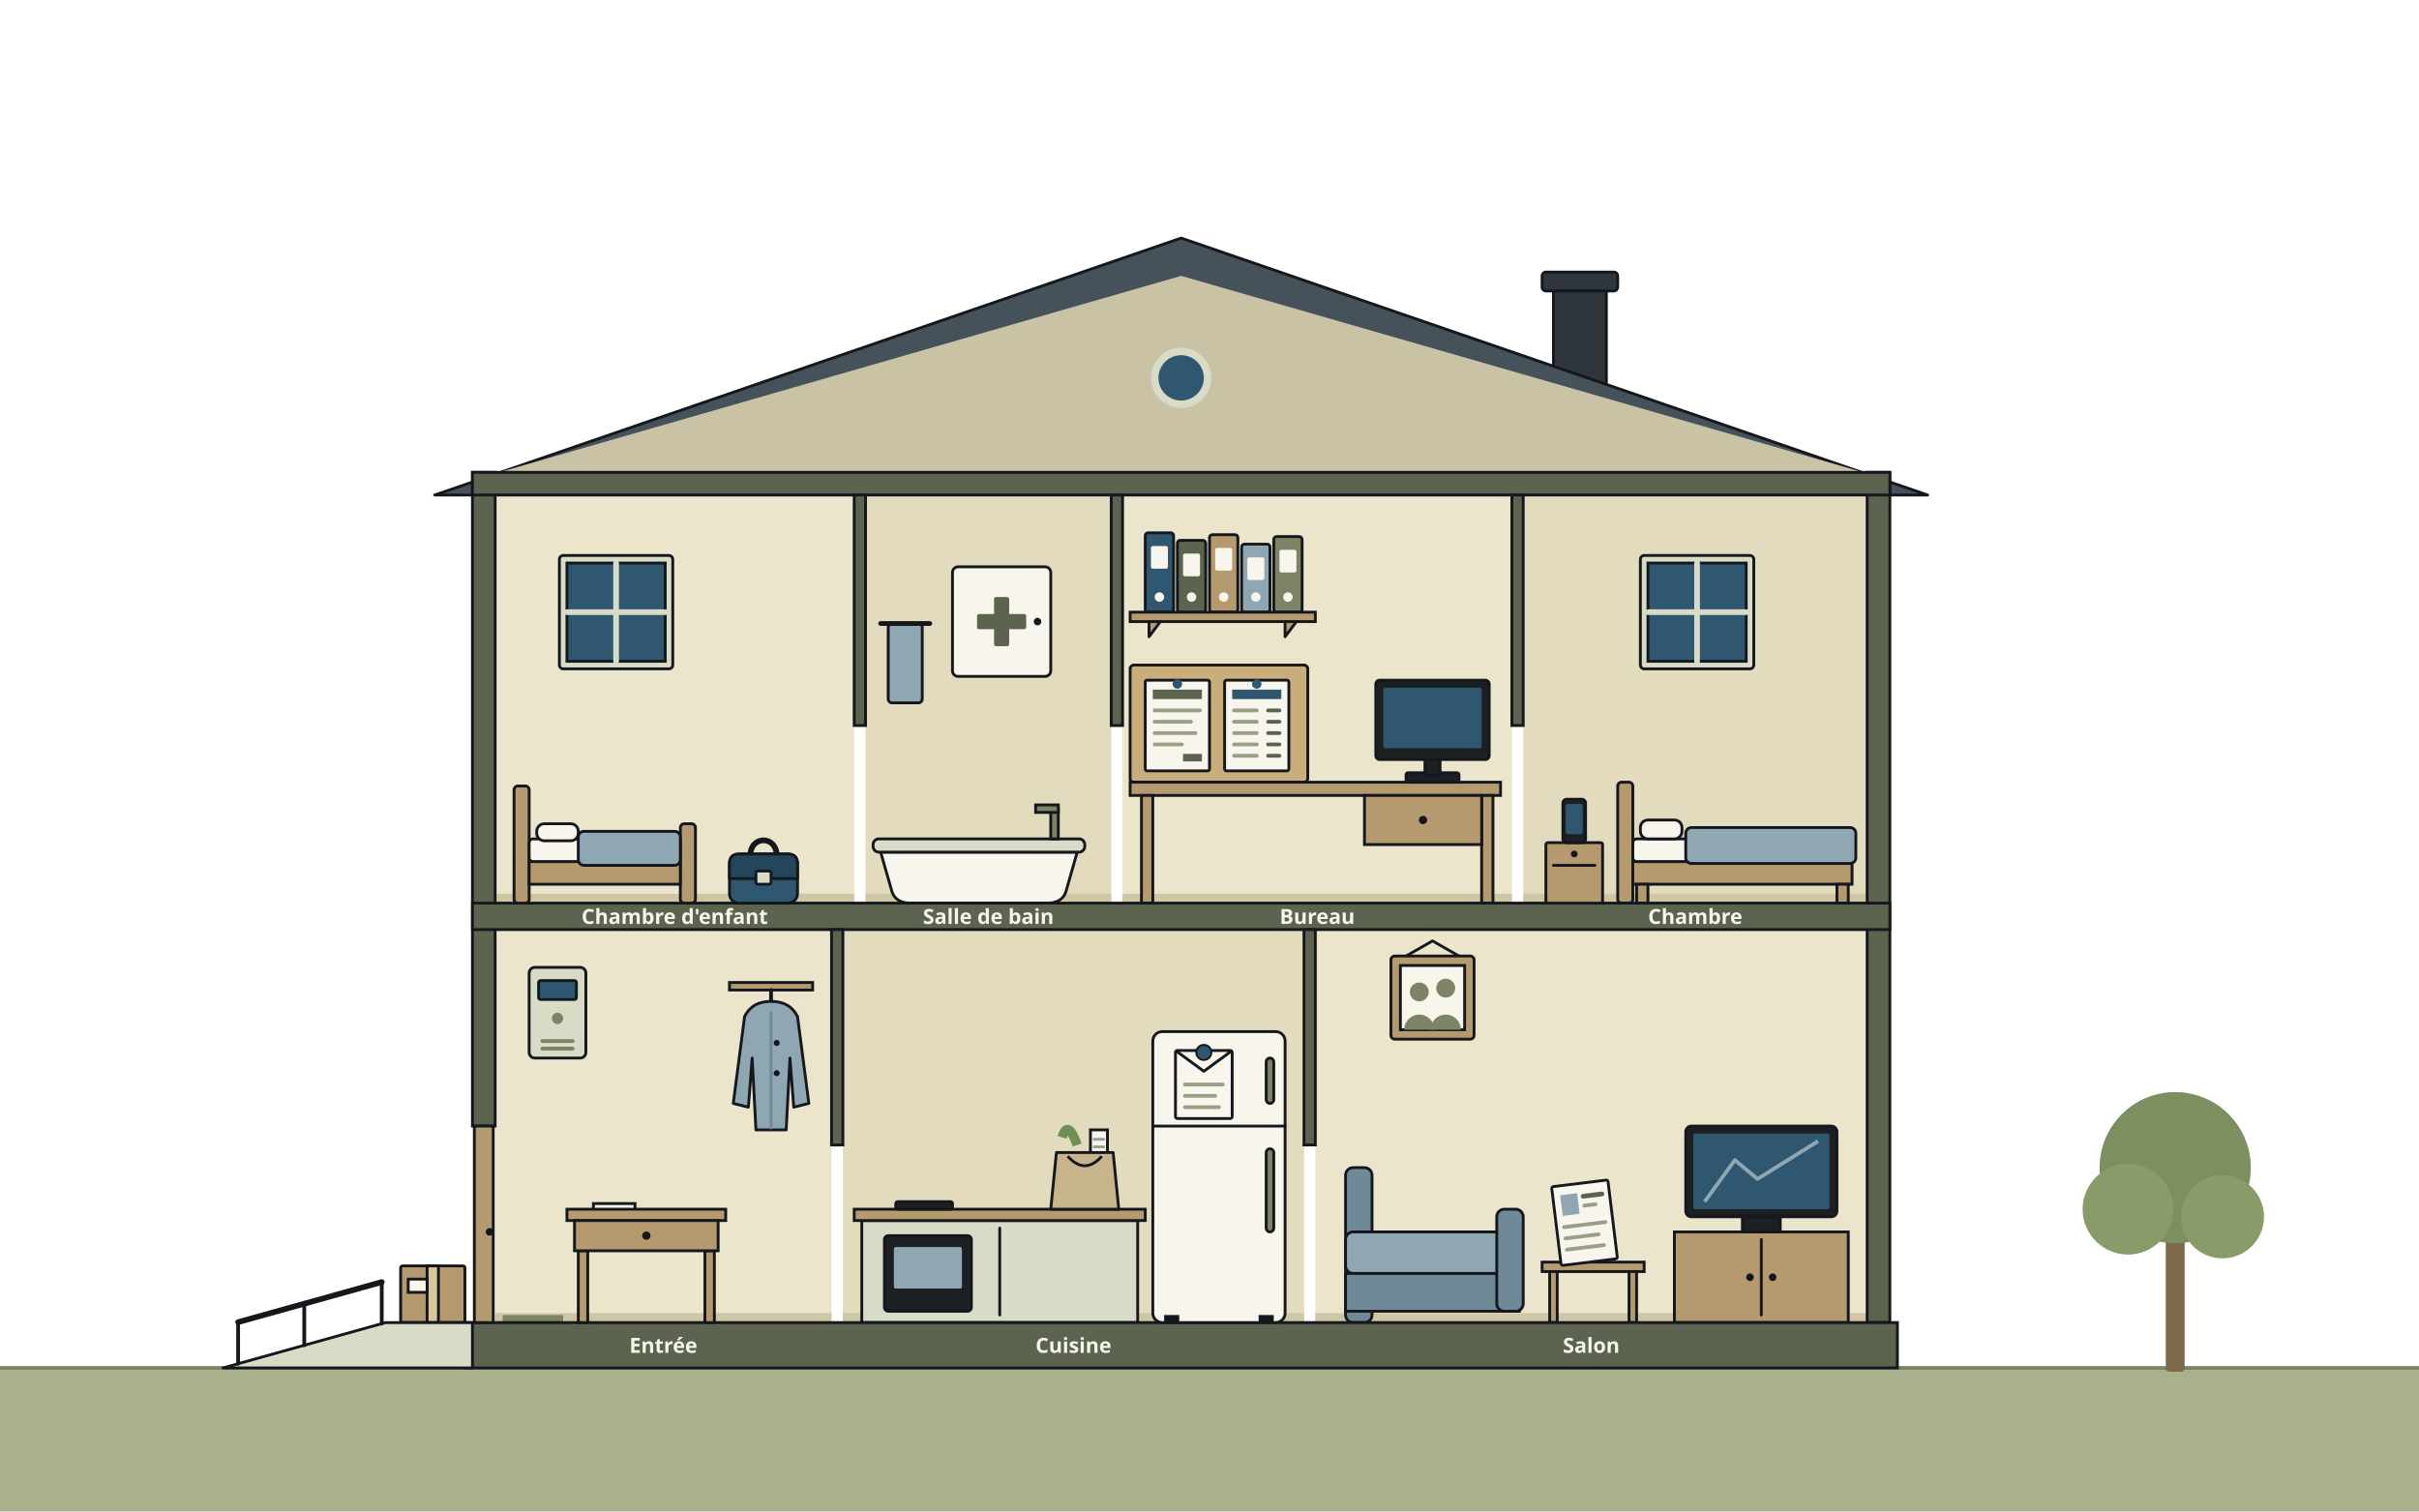
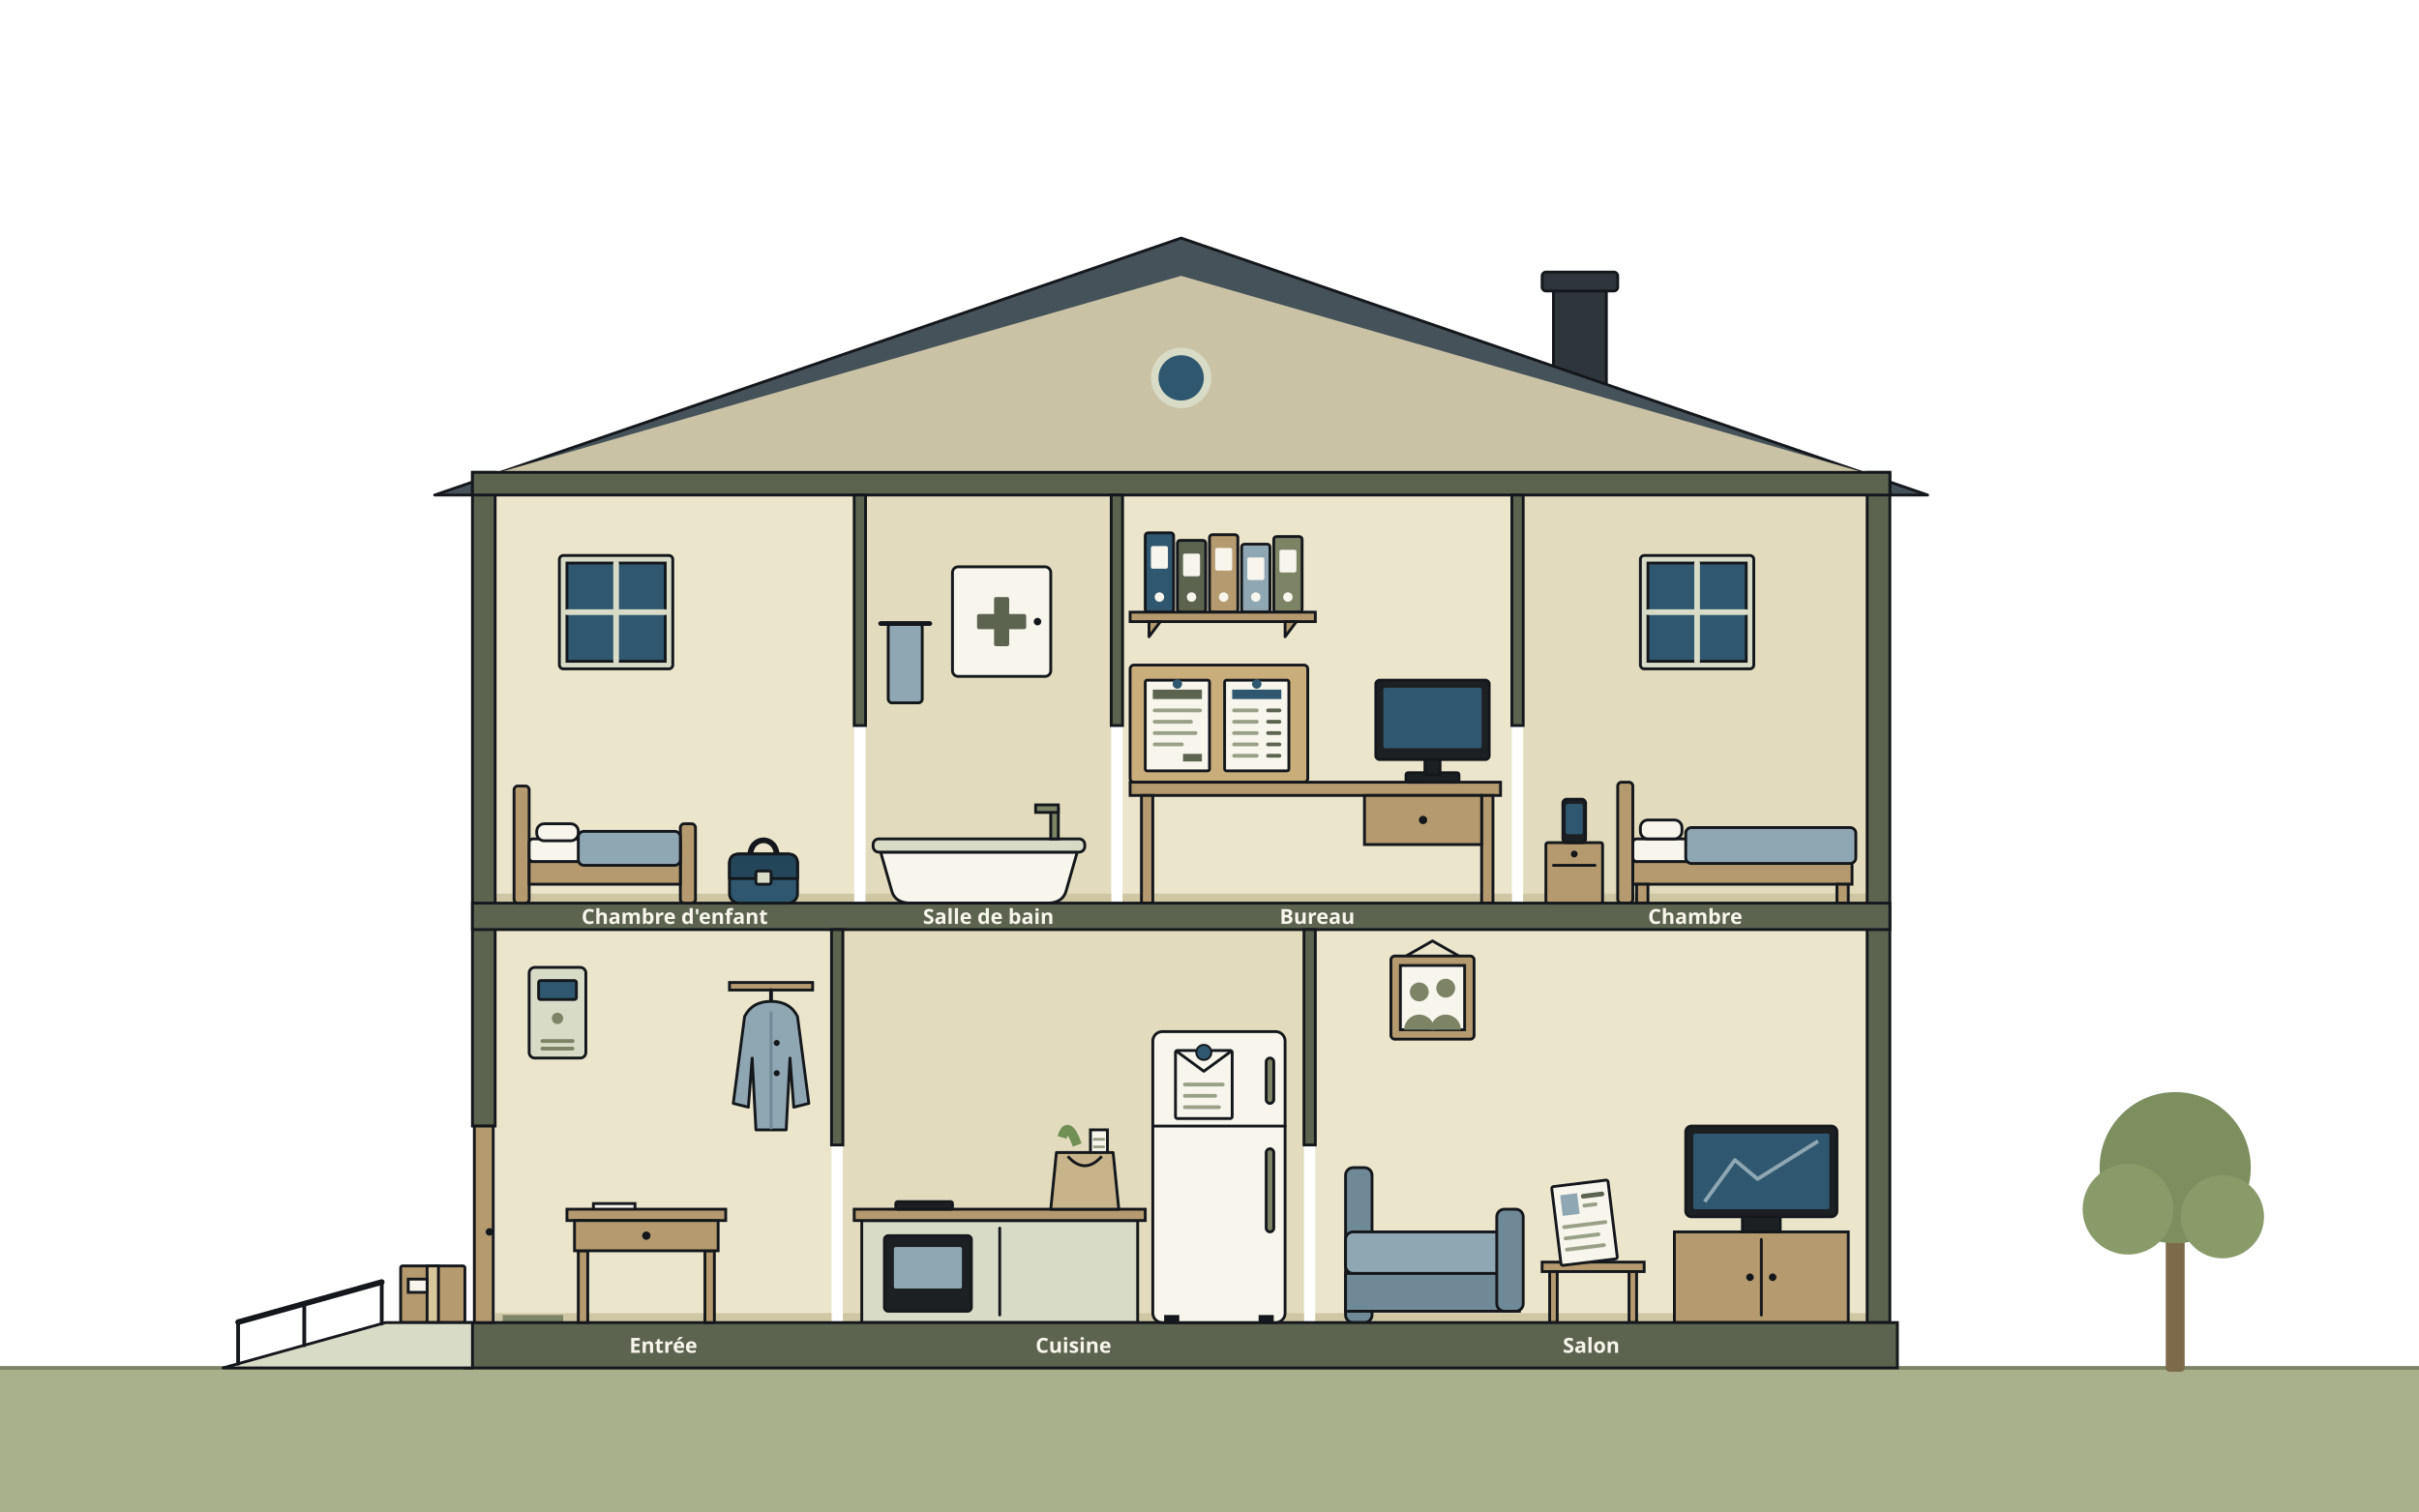
<svg xmlns="http://www.w3.org/2000/svg" viewBox="0 0 1280 800">
-   <rect x="0" y="724" width="1280" height="76" rx="0" fill="#a9b08c" />
-   <line x1="0" y1="724" x2="1280" y2="724" stroke="#7d8466" stroke-width="2" stroke-linecap="round" />
+   <rect x="-1500" y="724" width="4280" height="1576" rx="0" fill="#a9b08c" />
+   <line x1="-1500" y1="724" x2="2780" y2="724" stroke="#7d8466" stroke-width="2" stroke-linecap="round" />
  <rect x="1146" y="640" width="10" height="86" rx="2" fill="#7d6a4a" />
  <circle cx="1151" cy="618" r="40" fill="#7d8f5f" />
  <circle cx="1126" cy="640" r="24" fill="#8a9b6a" />
  <circle cx="1176" cy="644" r="22" fill="#8a9b6a" />
  <rect x="822" y="150" width="28" height="60" rx="0" fill="#2e363c" stroke="#14171b" stroke-width="1.5" />
  <rect x="816" y="144" width="40" height="10" rx="2" fill="#2e363c" stroke="#14171b" stroke-width="1.5" />
  <path d="M230 262 L625 126 L1020 262 Z" fill="#46525a" stroke="#14171b" stroke-width="1.5" stroke-linejoin="round" />
  <path d="M264 250 L625 146 L986 250 Z" fill="#c9c2a5" />
  <circle cx="625" cy="200" r="14" fill="#2f5870" stroke="#d8dbc6" stroke-width="4" />
  <rect x="262" y="262" width="190" height="216" rx="0" fill="#ebe5cb" />
  <rect x="262" y="473" width="190" height="5" rx="0" fill="#cfc6a3" />
  <rect x="458" y="262" width="130" height="216" rx="0" fill="#e2dbbd" />
  <rect x="458" y="473" width="130" height="5" rx="0" fill="#cfc6a3" />
  <rect x="594" y="262" width="206" height="216" rx="0" fill="#ebe5cb" />
  <rect x="594" y="473" width="206" height="5" rx="0" fill="#cfc6a3" />
  <rect x="806" y="262" width="182" height="216" rx="0" fill="#e2dbbd" />
  <rect x="806" y="473" width="182" height="5" rx="0" fill="#cfc6a3" />
  <rect x="262" y="492" width="178" height="208" rx="0" fill="#ebe5cb" />
  <rect x="262" y="695" width="178" height="5" rx="0" fill="#cfc6a3" />
  <rect x="446" y="492" width="244" height="208" rx="0" fill="#e2dbbd" />
  <rect x="446" y="695" width="244" height="5" rx="0" fill="#cfc6a3" />
  <rect x="696" y="492" width="292" height="208" rx="0" fill="#ebe5cb" />
  <rect x="696" y="695" width="292" height="5" rx="0" fill="#cfc6a3" />
  <rect x="296" y="294" width="60" height="60" rx="2" fill="#d8dbc6" stroke="#14171b" stroke-width="1.5" />
  <rect x="300" y="298" width="52" height="52" rx="0" fill="#2f5870" stroke="#14171b" stroke-width="1.5" />
  <line x1="326" y1="298" x2="326" y2="350" stroke="#d8dbc6" stroke-width="3" stroke-linecap="round" />
  <line x1="300" y1="324" x2="352" y2="324" stroke="#d8dbc6" stroke-width="3" stroke-linecap="round" />
  <rect x="470" y="330" width="18" height="42" rx="2" fill="#8fa7b3" stroke="#14171b" stroke-width="1.5" />
  <line x1="466" y1="330" x2="492" y2="330" stroke="#14171b" stroke-width="2.5" stroke-linecap="round" />
  <path d="M466 451 L570 451 L564 472 Q562 478 554 478 L482 478 Q474 478 472 472 Z" fill="#f7f5ec" stroke="#14171b" stroke-width="1.5" stroke-linejoin="round" />
  <rect x="462" y="444" width="112" height="7" rx="3" fill="#d8dbc6" stroke="#14171b" stroke-width="1.5" />
  <rect x="556" y="428" width="4" height="16" rx="0" fill="#7d8466" stroke="#14171b" stroke-width="1.5" />
  <rect x="548" y="426" width="12" height="4" rx="0" fill="#7d8466" stroke="#14171b" stroke-width="1.5" />
  <rect x="598" y="352" width="94" height="62" rx="2" fill="#c9ae7c" stroke="#14171b" stroke-width="1.5" />
  <rect x="598" y="414" width="196" height="7" rx="0" fill="#b49a6e" stroke="#14171b" stroke-width="1.5" />
  <rect x="604" y="421" width="6" height="57" rx="0" fill="#b49a6e" stroke="#14171b" stroke-width="1.5" />
  <rect x="784" y="421" width="6" height="57" rx="0" fill="#b49a6e" stroke="#14171b" stroke-width="1.5" />
  <rect x="722" y="421" width="62" height="26" rx="0" fill="#b49a6e" stroke="#14171b" stroke-width="1.5" />
  <circle cx="753" cy="434" r="2.2" fill="#14171b" />
  <rect x="744" y="409" width="28" height="5" rx="1" fill="#1d2023" stroke="#14171b" stroke-width="1.5" />
  <rect x="754" y="400" width="8" height="10" rx="0" fill="#1d2023" stroke="#14171b" stroke-width="1.5" />
  <rect x="728" y="360" width="60" height="42" rx="2" fill="#1d2023" stroke="#14171b" stroke-width="1.5" />
  <rect x="732" y="364" width="52" height="32" rx="1" fill="#2f5870" />
  <rect x="868" y="294" width="60" height="60" rx="2" fill="#d8dbc6" stroke="#14171b" stroke-width="1.5" />
  <rect x="872" y="298" width="52" height="52" rx="0" fill="#2f5870" stroke="#14171b" stroke-width="1.5" />
  <line x1="898" y1="298" x2="898" y2="350" stroke="#d8dbc6" stroke-width="3" stroke-linecap="round" />
  <line x1="872" y1="324" x2="924" y2="324" stroke="#d8dbc6" stroke-width="3" stroke-linecap="round" />
  <rect x="856" y="414" width="8" height="64" rx="2" fill="#b49a6e" stroke="#14171b" stroke-width="1.5" />
  <rect x="864" y="456" width="116" height="12" rx="0" fill="#b49a6e" stroke="#14171b" stroke-width="1.5" />
  <rect x="864" y="444" width="116" height="12" rx="2" fill="#f7f5ec" stroke="#14171b" stroke-width="1.5" />
  <rect x="868" y="434" width="22" height="10" rx="4" fill="#f7f5ec" stroke="#14171b" stroke-width="1.5" />
  <rect x="892" y="438" width="90" height="19" rx="3" fill="#8fa7b3" stroke="#14171b" stroke-width="1.5" />
  <rect x="866" y="468" width="6" height="10" rx="0" fill="#b49a6e" stroke="#14171b" stroke-width="1.5" />
  <rect x="972" y="468" width="6" height="10" rx="0" fill="#b49a6e" stroke="#14171b" stroke-width="1.5" />
  <rect x="386" y="520" width="44" height="4" rx="0" fill="#b49a6e" stroke="#14171b" stroke-width="1.5" />
  <line x1="408" y1="524" x2="408" y2="530" stroke="#14171b" stroke-width="2" stroke-linecap="round" />
  <path d="M408 530 Q398 530 394 538 L388 584 L396 586 L398 560 L400 598 L416 598 L418 560 L420 586 L428 584 L422 538 Q418 530 408 530 Z" fill="#8fa7b3" stroke="#14171b" stroke-width="1.5" stroke-linejoin="round" />
  <line x1="408" y1="536" x2="408" y2="597" stroke="#6f8a96" stroke-width="1.5" stroke-linecap="round" />
  <circle cx="411" cy="552" r="1.6" fill="#14171b" />
  <circle cx="411" cy="568" r="1.6" fill="#14171b" />
  <rect x="266" y="696" width="32" height="4" rx="0" fill="#7d8466" />
  <rect x="456" y="646" width="146" height="54" rx="0" fill="#d8dbc6" stroke="#14171b" stroke-width="1.5" />
  <line x1="529" y1="650" x2="529" y2="696" stroke="#14171b" stroke-width="1.5" stroke-linecap="round" />
  <rect x="468" y="654" width="46" height="40" rx="2" fill="#1d2023" stroke="#14171b" stroke-width="1.5" />
  <rect x="473" y="660" width="36" height="22" rx="1" fill="#8fa7b3" />
  <rect x="452" y="640" width="154" height="6" rx="0" fill="#b49a6e" stroke="#14171b" stroke-width="1.5" />
  <rect x="474" y="636" width="30" height="4" rx="1" fill="#1d2023" stroke="#14171b" stroke-width="1.5" />
  <rect x="712" y="618" width="14" height="82" rx="4" fill="#6f8a96" stroke="#14171b" stroke-width="1.5" />
  <rect x="712" y="652" width="92" height="22" rx="4" fill="#8fa7b3" stroke="#14171b" stroke-width="1.5" />
  <rect x="712" y="674" width="92" height="20" rx="0" fill="#6f8a96" stroke="#14171b" stroke-width="1.5" />
  <rect x="792" y="640" width="14" height="54" rx="4" fill="#6f8a96" stroke="#14171b" stroke-width="1.5" />
  <rect x="816" y="668" width="54" height="5" rx="0" fill="#b49a6e" stroke="#14171b" stroke-width="1.5" />
  <rect x="820" y="673" width="4" height="27" rx="0" fill="#b49a6e" stroke="#14171b" stroke-width="1.5" />
  <rect x="862" y="673" width="4" height="27" rx="0" fill="#b49a6e" stroke="#14171b" stroke-width="1.5" />
  <rect x="886" y="652" width="92" height="48" rx="0" fill="#b49a6e" stroke="#14171b" stroke-width="1.5" />
  <line x1="932" y1="656" x2="932" y2="696" stroke="#14171b" stroke-width="1.5" stroke-linecap="round" />
  <circle cx="926" cy="676" r="2" fill="#14171b" />
  <circle cx="938" cy="676" r="2" fill="#14171b" />
  <rect x="250" y="250" width="12" height="346" rx="0" fill="#5c6450" stroke="#14171b" stroke-width="1.5" />
  <rect x="988" y="250" width="12" height="450" rx="0" fill="#5c6450" stroke="#14171b" stroke-width="1.5" />
  <rect x="250" y="250" width="750" height="12" rx="0" fill="#5c6450" stroke="#14171b" stroke-width="1.5" />
  <rect x="250" y="478" width="750" height="14" rx="0" fill="#5c6450" stroke="#14171b" stroke-width="1.5" />
  <rect x="246" y="700" width="758" height="24" rx="0" fill="#5c6450" stroke="#14171b" stroke-width="1.5" />
  <rect x="452" y="262" width="6" height="122" rx="0" fill="#5c6450" stroke="#14171b" stroke-width="1.5" />
  <rect x="588" y="262" width="6" height="122" rx="0" fill="#5c6450" stroke="#14171b" stroke-width="1.5" />
  <rect x="800" y="262" width="6" height="122" rx="0" fill="#5c6450" stroke="#14171b" stroke-width="1.5" />
  <rect x="440" y="492" width="6" height="114" rx="0" fill="#5c6450" stroke="#14171b" stroke-width="1.5" />
  <rect x="690" y="492" width="6" height="114" rx="0" fill="#5c6450" stroke="#14171b" stroke-width="1.5" />
  <rect x="251" y="596" width="10" height="104" rx="0" fill="#b49a6e" stroke="#14171b" stroke-width="1.5" />
  <circle cx="259" cy="652" r="2" fill="#14171b" />
  <text x="357" y="489" text-anchor="middle" fill="#f7f5ec" font-family="Public Sans, system-ui, sans-serif" font-size="11" font-weight="600">Chambre d'enfant</text>
  <text x="523" y="489" text-anchor="middle" fill="#f7f5ec" font-family="Public Sans, system-ui, sans-serif" font-size="11" font-weight="600">Salle de bain</text>
  <text x="697" y="489" text-anchor="middle" fill="#f7f5ec" font-family="Public Sans, system-ui, sans-serif" font-size="11" font-weight="600">Bureau</text>
  <text x="897" y="489" text-anchor="middle" fill="#f7f5ec" font-family="Public Sans, system-ui, sans-serif" font-size="11" font-weight="600">Chambre</text>
  <text x="351" y="716" text-anchor="middle" fill="#f7f5ec" font-family="Public Sans, system-ui, sans-serif" font-size="11" font-weight="600">Entrée</text>
  <text x="568" y="716" text-anchor="middle" fill="#f7f5ec" font-family="Public Sans, system-ui, sans-serif" font-size="11" font-weight="600">Cuisine</text>
  <text x="842" y="716" text-anchor="middle" fill="#f7f5ec" font-family="Public Sans, system-ui, sans-serif" font-size="11" font-weight="600">Salon</text>
  <rect x="272" y="416" width="8" height="62" rx="2" fill="#b49a6e" stroke="#14171b" stroke-width="1.5" />
  <rect x="360" y="436" width="8" height="42" rx="2" fill="#b49a6e" stroke="#14171b" stroke-width="1.5" />
  <rect x="280" y="456" width="80" height="12" rx="0" fill="#b49a6e" stroke="#14171b" stroke-width="1.5" />
  <rect x="280" y="444" width="80" height="12" rx="2" fill="#f7f5ec" stroke="#14171b" stroke-width="1.5" />
  <rect x="284" y="436" width="22" height="9" rx="4" fill="#f7f5ec" stroke="#14171b" stroke-width="1.5" />
  <rect x="306" y="440" width="54" height="18" rx="3" fill="#8fa7b3" stroke="#14171b" stroke-width="1.5" />
  <path d="M397 453 C397 442 411 442 411 453" fill="none" stroke="#14171b" stroke-linejoin="round" stroke-width="3" />
  <rect x="386" y="452" width="36" height="26" rx="5" fill="#2f5870" stroke="#14171b" stroke-width="1.5" />
  <path d="M386 457 Q386 452 391 452 L417 452 Q422 452 422 457 L422 465 L386 465 Z" fill="#24465a" stroke="#14171b" stroke-width="1.5" stroke-linejoin="round" />
  <rect x="400" y="461" width="8" height="7" rx="1" fill="#d8dbc6" stroke="#14171b" stroke-width="1.5" />
  <rect x="504" y="300" width="52" height="58" rx="3" fill="#f7f5ec" stroke="#14171b" stroke-width="1.5" />
  <rect x="526" y="316" width="8" height="26" rx="1" fill="#5c6450" />
  <rect x="517" y="325" width="26" height="8" rx="1" fill="#5c6450" />
  <circle cx="549" cy="329" r="2" fill="#14171b" />
  <rect x="606" y="282" width="15" height="42" rx="1.5" fill="#2f5870" stroke="#14171b" stroke-width="1.5" />
  <rect x="609" y="289" width="9" height="12" rx="1" fill="#f7f5ec" />
  <circle cx="613.5" cy="316" r="2.5" fill="#f7f5ec" />
  <rect x="623" y="286" width="15" height="38" rx="1.5" fill="#5c6450" stroke="#14171b" stroke-width="1.5" />
  <rect x="626" y="293" width="9" height="12" rx="1" fill="#f7f5ec" />
  <circle cx="630.5" cy="316" r="2.5" fill="#f7f5ec" />
  <rect x="640" y="283" width="15" height="41" rx="1.5" fill="#b49a6e" stroke="#14171b" stroke-width="1.5" />
  <rect x="643" y="290" width="9" height="12" rx="1" fill="#f7f5ec" />
  <circle cx="647.5" cy="316" r="2.5" fill="#f7f5ec" />
  <rect x="657" y="288" width="15" height="36" rx="1.5" fill="#8fa7b3" stroke="#14171b" stroke-width="1.5" />
  <rect x="660" y="295" width="9" height="12" rx="1" fill="#f7f5ec" />
  <circle cx="664.5" cy="316" r="2.5" fill="#f7f5ec" />
  <rect x="674" y="284" width="15" height="40" rx="1.5" fill="#7d8466" stroke="#14171b" stroke-width="1.5" />
  <rect x="677" y="291" width="9" height="12" rx="1" fill="#f7f5ec" />
  <circle cx="681.5" cy="316" r="2.5" fill="#f7f5ec" />
  <rect x="598" y="324" width="98" height="5" rx="0" fill="#b49a6e" stroke="#14171b" stroke-width="1.5" />
  <path d="M608 329 L614 329 L608 337 Z" fill="#b49a6e" stroke="#14171b" stroke-width="1.5" stroke-linejoin="round" />
  <path d="M680 329 L686 329 L680 337 Z" fill="#b49a6e" stroke="#14171b" stroke-width="1.5" stroke-linejoin="round" />
  <rect x="606" y="360" width="34" height="48" rx="1" fill="#f7f5ec" stroke="#14171b" stroke-width="1.5" />
  <rect x="610" y="365" width="26" height="5" rx="0" fill="#5c6450" />
  <line x1="611" y1="376" x2="635" y2="376" stroke="#9aa087" stroke-width="2" stroke-linecap="round" />
  <line x1="611" y1="382" x2="630.2" y2="382" stroke="#9aa087" stroke-width="2" stroke-linecap="round" />
  <line x1="611" y1="388" x2="632.6" y2="388" stroke="#9aa087" stroke-width="2" stroke-linecap="round" />
  <line x1="611" y1="394" x2="625.4" y2="394" stroke="#9aa087" stroke-width="2" stroke-linecap="round" />
  <rect x="626" y="399" width="10" height="4" rx="0" fill="#5c6450" />
  <circle cx="623" cy="362" r="2.5" fill="#2f5870" />
  <rect x="648" y="360" width="34" height="48" rx="1" fill="#f7f5ec" stroke="#14171b" stroke-width="1.5" />
  <rect x="652" y="365" width="26" height="5" rx="0" fill="#2f5870" />
  <line x1="653" y1="376" x2="665" y2="376" stroke="#9aa087" stroke-width="2" stroke-linecap="round" />
  <line x1="671" y1="376" x2="677" y2="376" stroke="#5c6450" stroke-width="2" stroke-linecap="round" />
  <line x1="653" y1="382" x2="665" y2="382" stroke="#9aa087" stroke-width="2" stroke-linecap="round" />
  <line x1="671" y1="382" x2="677" y2="382" stroke="#5c6450" stroke-width="2" stroke-linecap="round" />
  <line x1="653" y1="388" x2="665" y2="388" stroke="#9aa087" stroke-width="2" stroke-linecap="round" />
  <line x1="671" y1="388" x2="677" y2="388" stroke="#5c6450" stroke-width="2" stroke-linecap="round" />
  <line x1="653" y1="394" x2="665" y2="394" stroke="#9aa087" stroke-width="2" stroke-linecap="round" />
  <line x1="671" y1="394" x2="677" y2="394" stroke="#5c6450" stroke-width="2" stroke-linecap="round" />
  <line x1="653" y1="400" x2="665" y2="400" stroke="#9aa087" stroke-width="2" stroke-linecap="round" />
  <line x1="671" y1="400" x2="677" y2="400" stroke="#5c6450" stroke-width="2" stroke-linecap="round" />
  <circle cx="665" cy="362" r="2.5" fill="#2f5870" />
  <rect x="818" y="446" width="30" height="32" rx="1" fill="#b49a6e" stroke="#14171b" stroke-width="1.5" />
  <line x1="822" y1="458" x2="844" y2="458" stroke="#14171b" stroke-width="1.5" stroke-linecap="round" />
  <circle cx="833" cy="452" r="1.8" fill="#14171b" />
  <rect x="827" y="423" width="12" height="23" rx="2" fill="#1d2023" stroke="#14171b" stroke-width="1.5" />
  <rect x="828.5" y="425.5" width="9" height="16" rx="1" fill="#2f5870" />
  <rect x="280" y="512" width="30" height="48" rx="3" fill="#d8dbc6" stroke="#14171b" stroke-width="1.5" />
  <rect x="285" y="519" width="20" height="10" rx="1" fill="#2f5870" stroke="#14171b" stroke-width="1.5" />
  <circle cx="295" cy="539" r="3" fill="#7d8466" />
  <line x1="287" y1="551" x2="303" y2="551" stroke="#7d8466" stroke-width="2" stroke-linecap="round" />
  <line x1="287" y1="555" x2="303" y2="555" stroke="#7d8466" stroke-width="2" stroke-linecap="round" />
  <rect x="314" y="637" width="22" height="5" rx="0" fill="#f7f5ec" stroke="#14171b" stroke-width="1.5" />
  <rect x="306" y="662" width="5" height="38" rx="0" fill="#b49a6e" stroke="#14171b" stroke-width="1.5" />
  <rect x="373" y="662" width="5" height="38" rx="0" fill="#b49a6e" stroke="#14171b" stroke-width="1.5" />
  <rect x="300" y="640" width="84" height="6" rx="0" fill="#b49a6e" stroke="#14171b" stroke-width="1.5" />
  <rect x="304" y="646" width="76" height="16" rx="0" fill="#b49a6e" stroke="#14171b" stroke-width="1.5" />
  <circle cx="342" cy="654" r="2.2" fill="#14171b" />
  <rect x="212" y="670" width="34" height="30" rx="1" fill="#b49a6e" stroke="#14171b" stroke-width="1.5" />
  <rect x="226" y="670" width="6" height="30" rx="0" fill="#d8c79a" stroke="#14171b" stroke-width="1.5" />
  <rect x="216" y="677" width="10" height="7" rx="0" fill="#f7f5ec" stroke="#14171b" stroke-width="1.5" />
  <path d="M118 724 L204 700 L250 700 L250 724 Z" fill="#d8dbc6" stroke="#14171b" stroke-width="1.5" stroke-linejoin="round" />
  <line x1="126" y1="721.767" x2="126" y2="699.767" stroke="#14171b" stroke-width="2" stroke-linecap="round" />
  <line x1="161" y1="712" x2="161" y2="690" stroke="#14171b" stroke-width="2" stroke-linecap="round" />
  <line x1="202" y1="700.558" x2="202" y2="678.558" stroke="#14171b" stroke-width="2" stroke-linecap="round" />
  <line x1="126" y1="699.767" x2="202" y2="678.558" stroke="#14171b" stroke-width="3" stroke-linecap="round" />
  <rect x="610" y="546" width="70" height="154" rx="5" fill="#f7f5ec" stroke="#14171b" stroke-width="1.5" />
  <line x1="610" y1="596" x2="680" y2="596" stroke="#14171b" stroke-width="1.5" stroke-linecap="round" />
  <rect x="670" y="560" width="4" height="24" rx="2" fill="#7d8466" stroke="#14171b" stroke-width="1.5" />
  <rect x="670" y="608" width="4" height="44" rx="2" fill="#7d8466" stroke="#14171b" stroke-width="1.5" />
  <rect x="616" y="696" width="8" height="4" rx="0" fill="#14171b" />
  <rect x="666" y="696" width="8" height="4" rx="0" fill="#14171b" />
  <rect x="622" y="556" width="30" height="36" rx="1" fill="#f7f5ec" stroke="#14171b" stroke-width="1.5" />
  <path d="M622 556 L637.0 567 L652 556" fill="none" stroke="#14171b" stroke-width="1.5" stroke-linejoin="round" />
  <line x1="627" y1="574" x2="647" y2="574" stroke="#9aa087" stroke-width="2" stroke-linecap="round" />
  <line x1="627" y1="580" x2="643" y2="580" stroke="#9aa087" stroke-width="2" stroke-linecap="round" />
  <line x1="627" y1="586" x2="645" y2="586" stroke="#9aa087" stroke-width="2" stroke-linecap="round" />
  <circle cx="637" cy="557" r="4" fill="#2f5870" stroke="#14171b" stroke-width="1" />
  <rect x="577" y="598" width="9" height="22" rx="0" fill="#f7f5ec" stroke="#14171b" stroke-width="1.5" />
  <line x1="579" y1="603" x2="584" y2="603" stroke="#9aa087" stroke-width="1.5" stroke-linecap="round" />
  <line x1="579" y1="607" x2="584" y2="607" stroke="#9aa087" stroke-width="1.5" stroke-linecap="round" />
  <path d="M562 602 Q565 592 570 606" fill="none" stroke-linejoin="round" stroke="#6f8f55" stroke-width="5" />
  <path d="M559 610 L589 610 L592 640 L556 640 Z" fill="#c8b48a" stroke="#14171b" stroke-width="1.5" stroke-linejoin="round" />
  <path d="M565 612 Q574.0 622 583 612" fill="none" stroke="#14171b" stroke-width="1.5" stroke-linejoin="round" />
  <path d="M744 506 L758.0 498 L772 506" fill="none" stroke="#14171b" stroke-width="1.5" stroke-linejoin="round" />
  <rect x="736" y="506" width="44" height="44" rx="2" fill="#b49a6e" stroke="#14171b" stroke-width="1.5" />
  <rect x="741" y="511" width="34" height="34" rx="0" fill="#f7f5ec" stroke="#14171b" stroke-width="1.5" />
  <circle cx="751" cy="525" r="5" fill="#7d8466" />
  <path d="M743.0 545 A8 8 0 0 1 759.0 545 Z" fill="#7d8466" />
  <circle cx="765" cy="523" r="5" fill="#7d8466" />
  <path d="M757.0 545 A8 8 0 0 1 773.0 545 Z" fill="#7d8466" />
  <g transform="rotate(-7 841 668)">
    <rect x="826" y="626" width="30" height="42" rx="1" fill="#f7f5ec" stroke="#14171b" stroke-width="1.5" />
    <rect x="830" y="631" width="9" height="11" rx="0" fill="#8fa7b3" />
    <line x1="842" y1="633" x2="852" y2="633" stroke="#5c6450" stroke-width="2.5" stroke-linecap="round" />
    <line x1="842" y1="638" x2="848" y2="638" stroke="#9aa087" stroke-width="2" stroke-linecap="round" />
    <line x1="830" y1="648" x2="852" y2="648" stroke="#9aa087" stroke-width="2" stroke-linecap="round" />
    <line x1="830" y1="654" x2="847.6" y2="654" stroke="#9aa087" stroke-width="2" stroke-linecap="round" />
    <line x1="830" y1="660" x2="849.8" y2="660" stroke="#9aa087" stroke-width="2" stroke-linecap="round" />
  </g>
  <rect x="922" y="643" width="20" height="9" rx="0" fill="#1d2023" stroke="#14171b" stroke-width="1.5" />
  <rect x="892" y="596" width="80" height="48" rx="3" fill="#1d2023" stroke="#14171b" stroke-width="1.5" />
  <rect x="896" y="600" width="72" height="40" rx="1" fill="#2f5870" />
  <path d="M902 636 L918 614 L930 624 L962 604" fill="none" stroke-linejoin="round" stroke="#8fa7b3" stroke-width="2" />
</svg>
